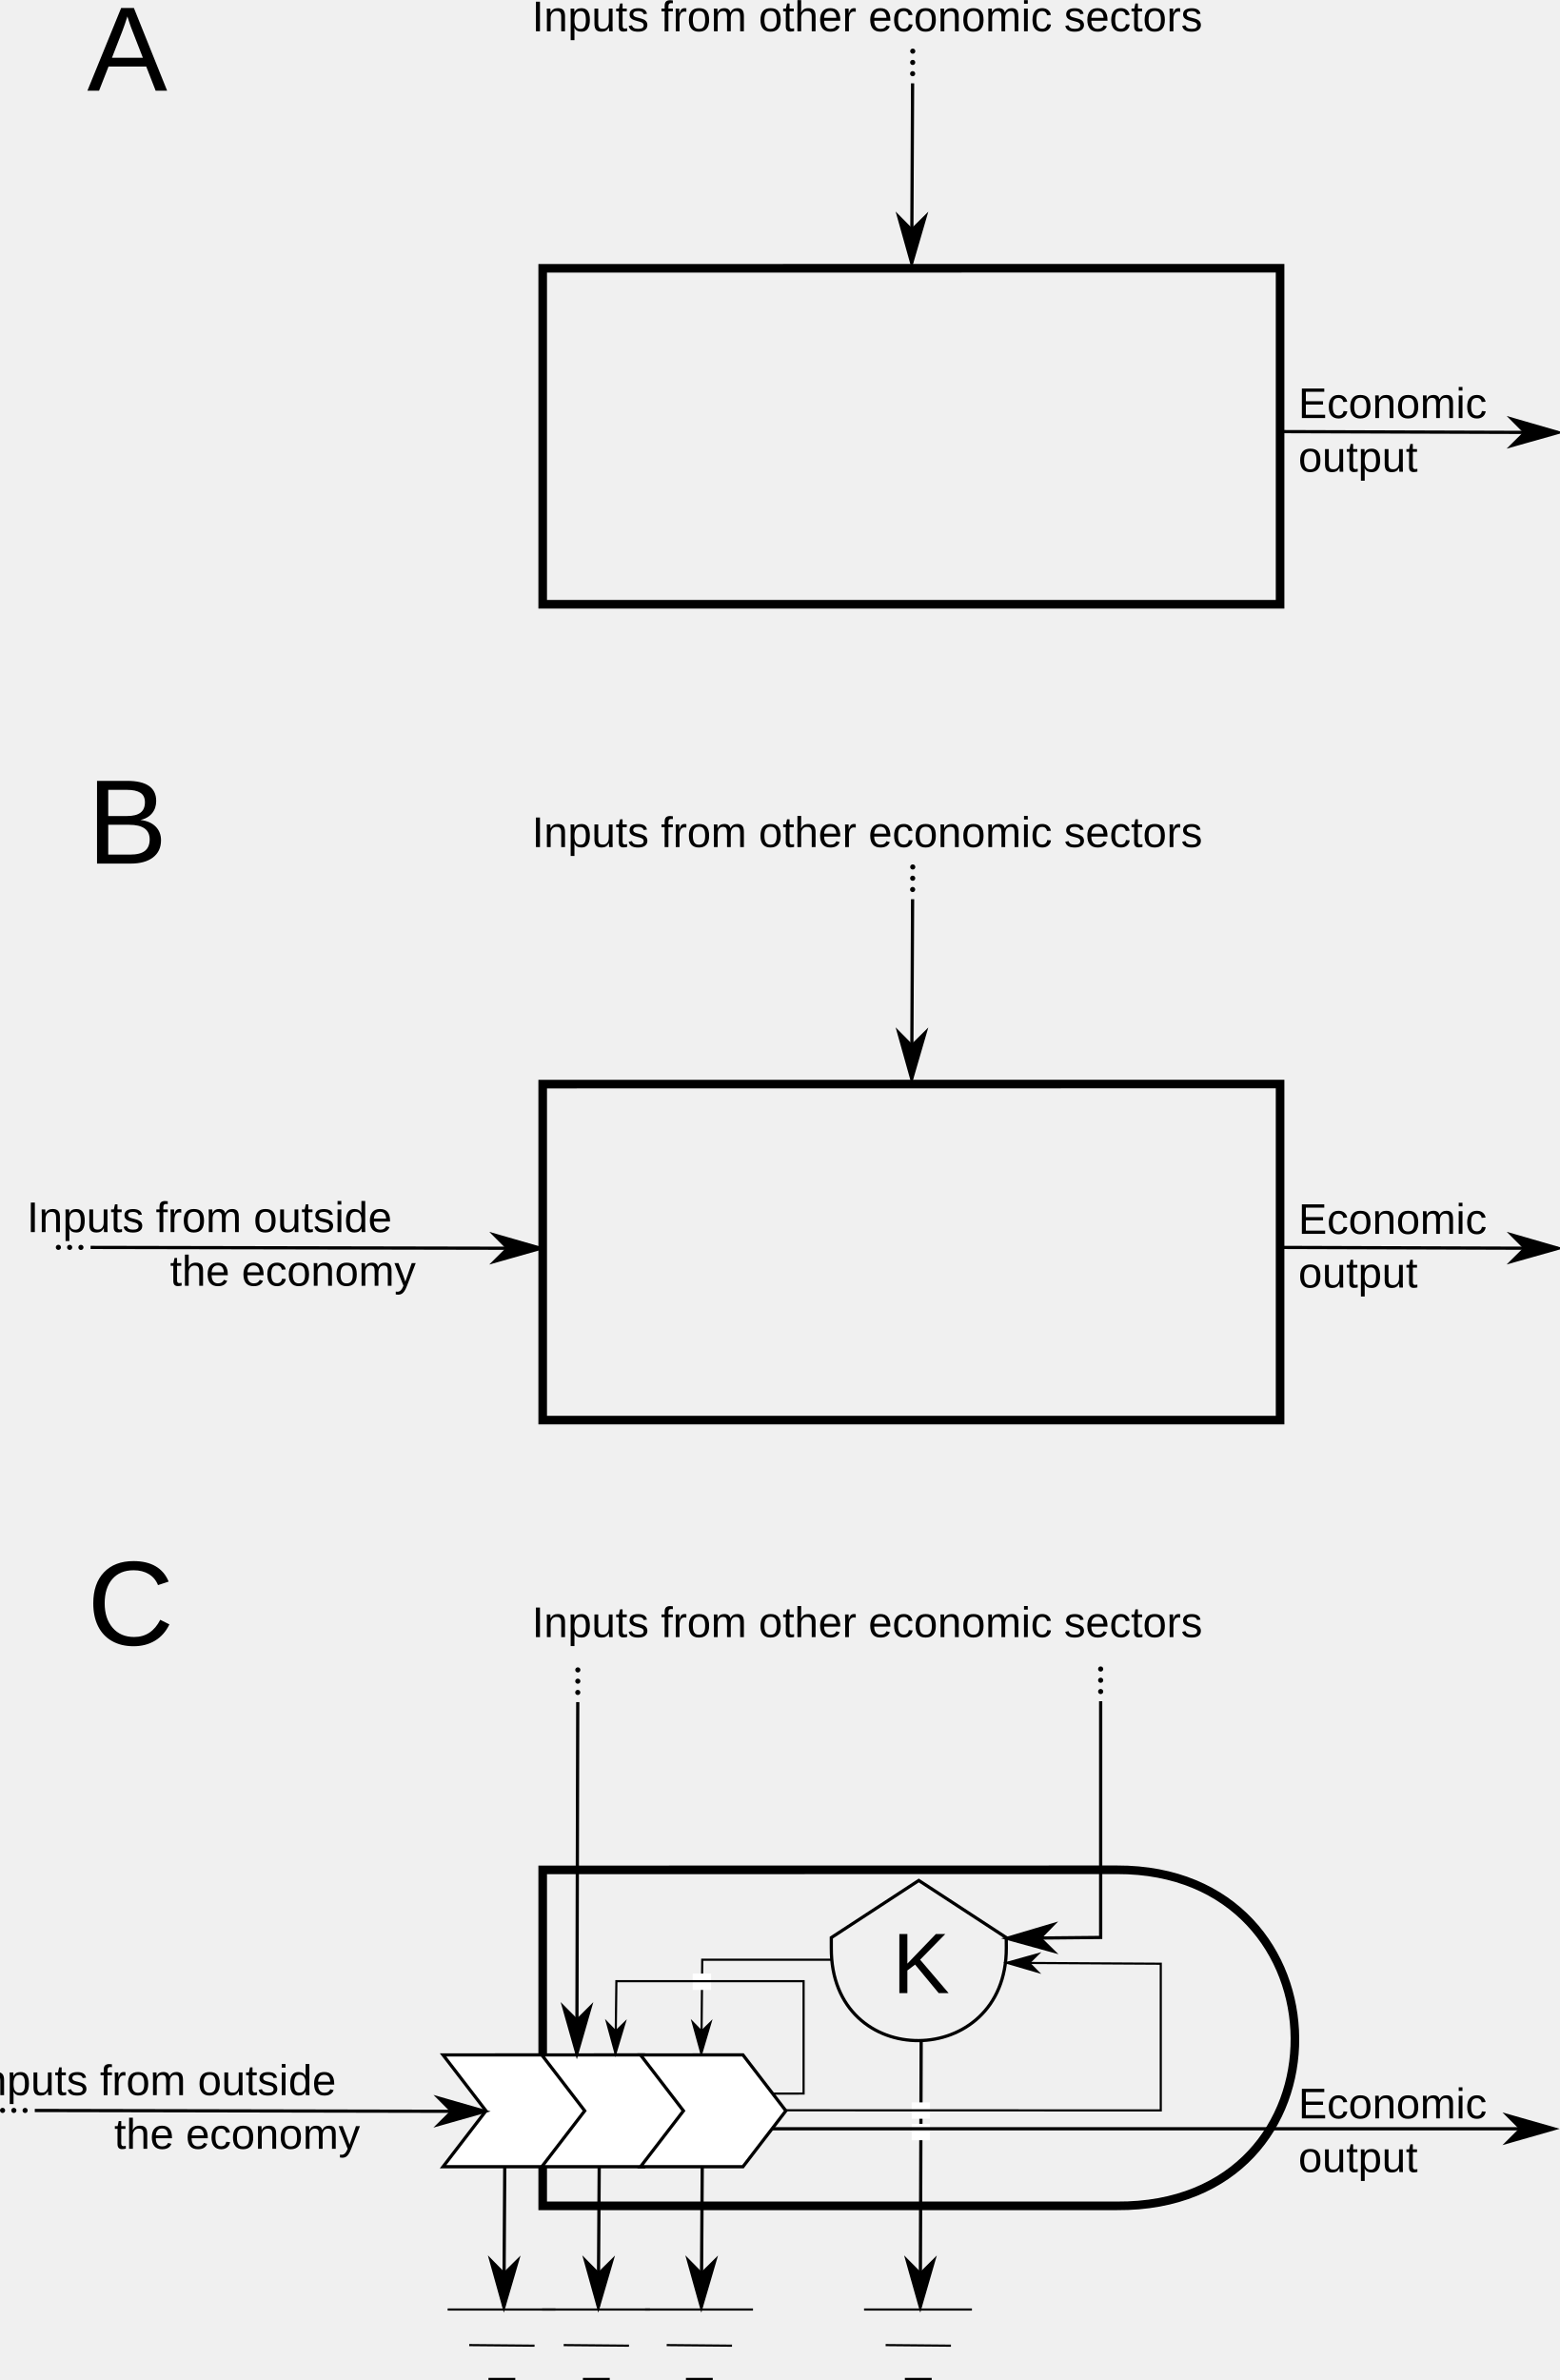
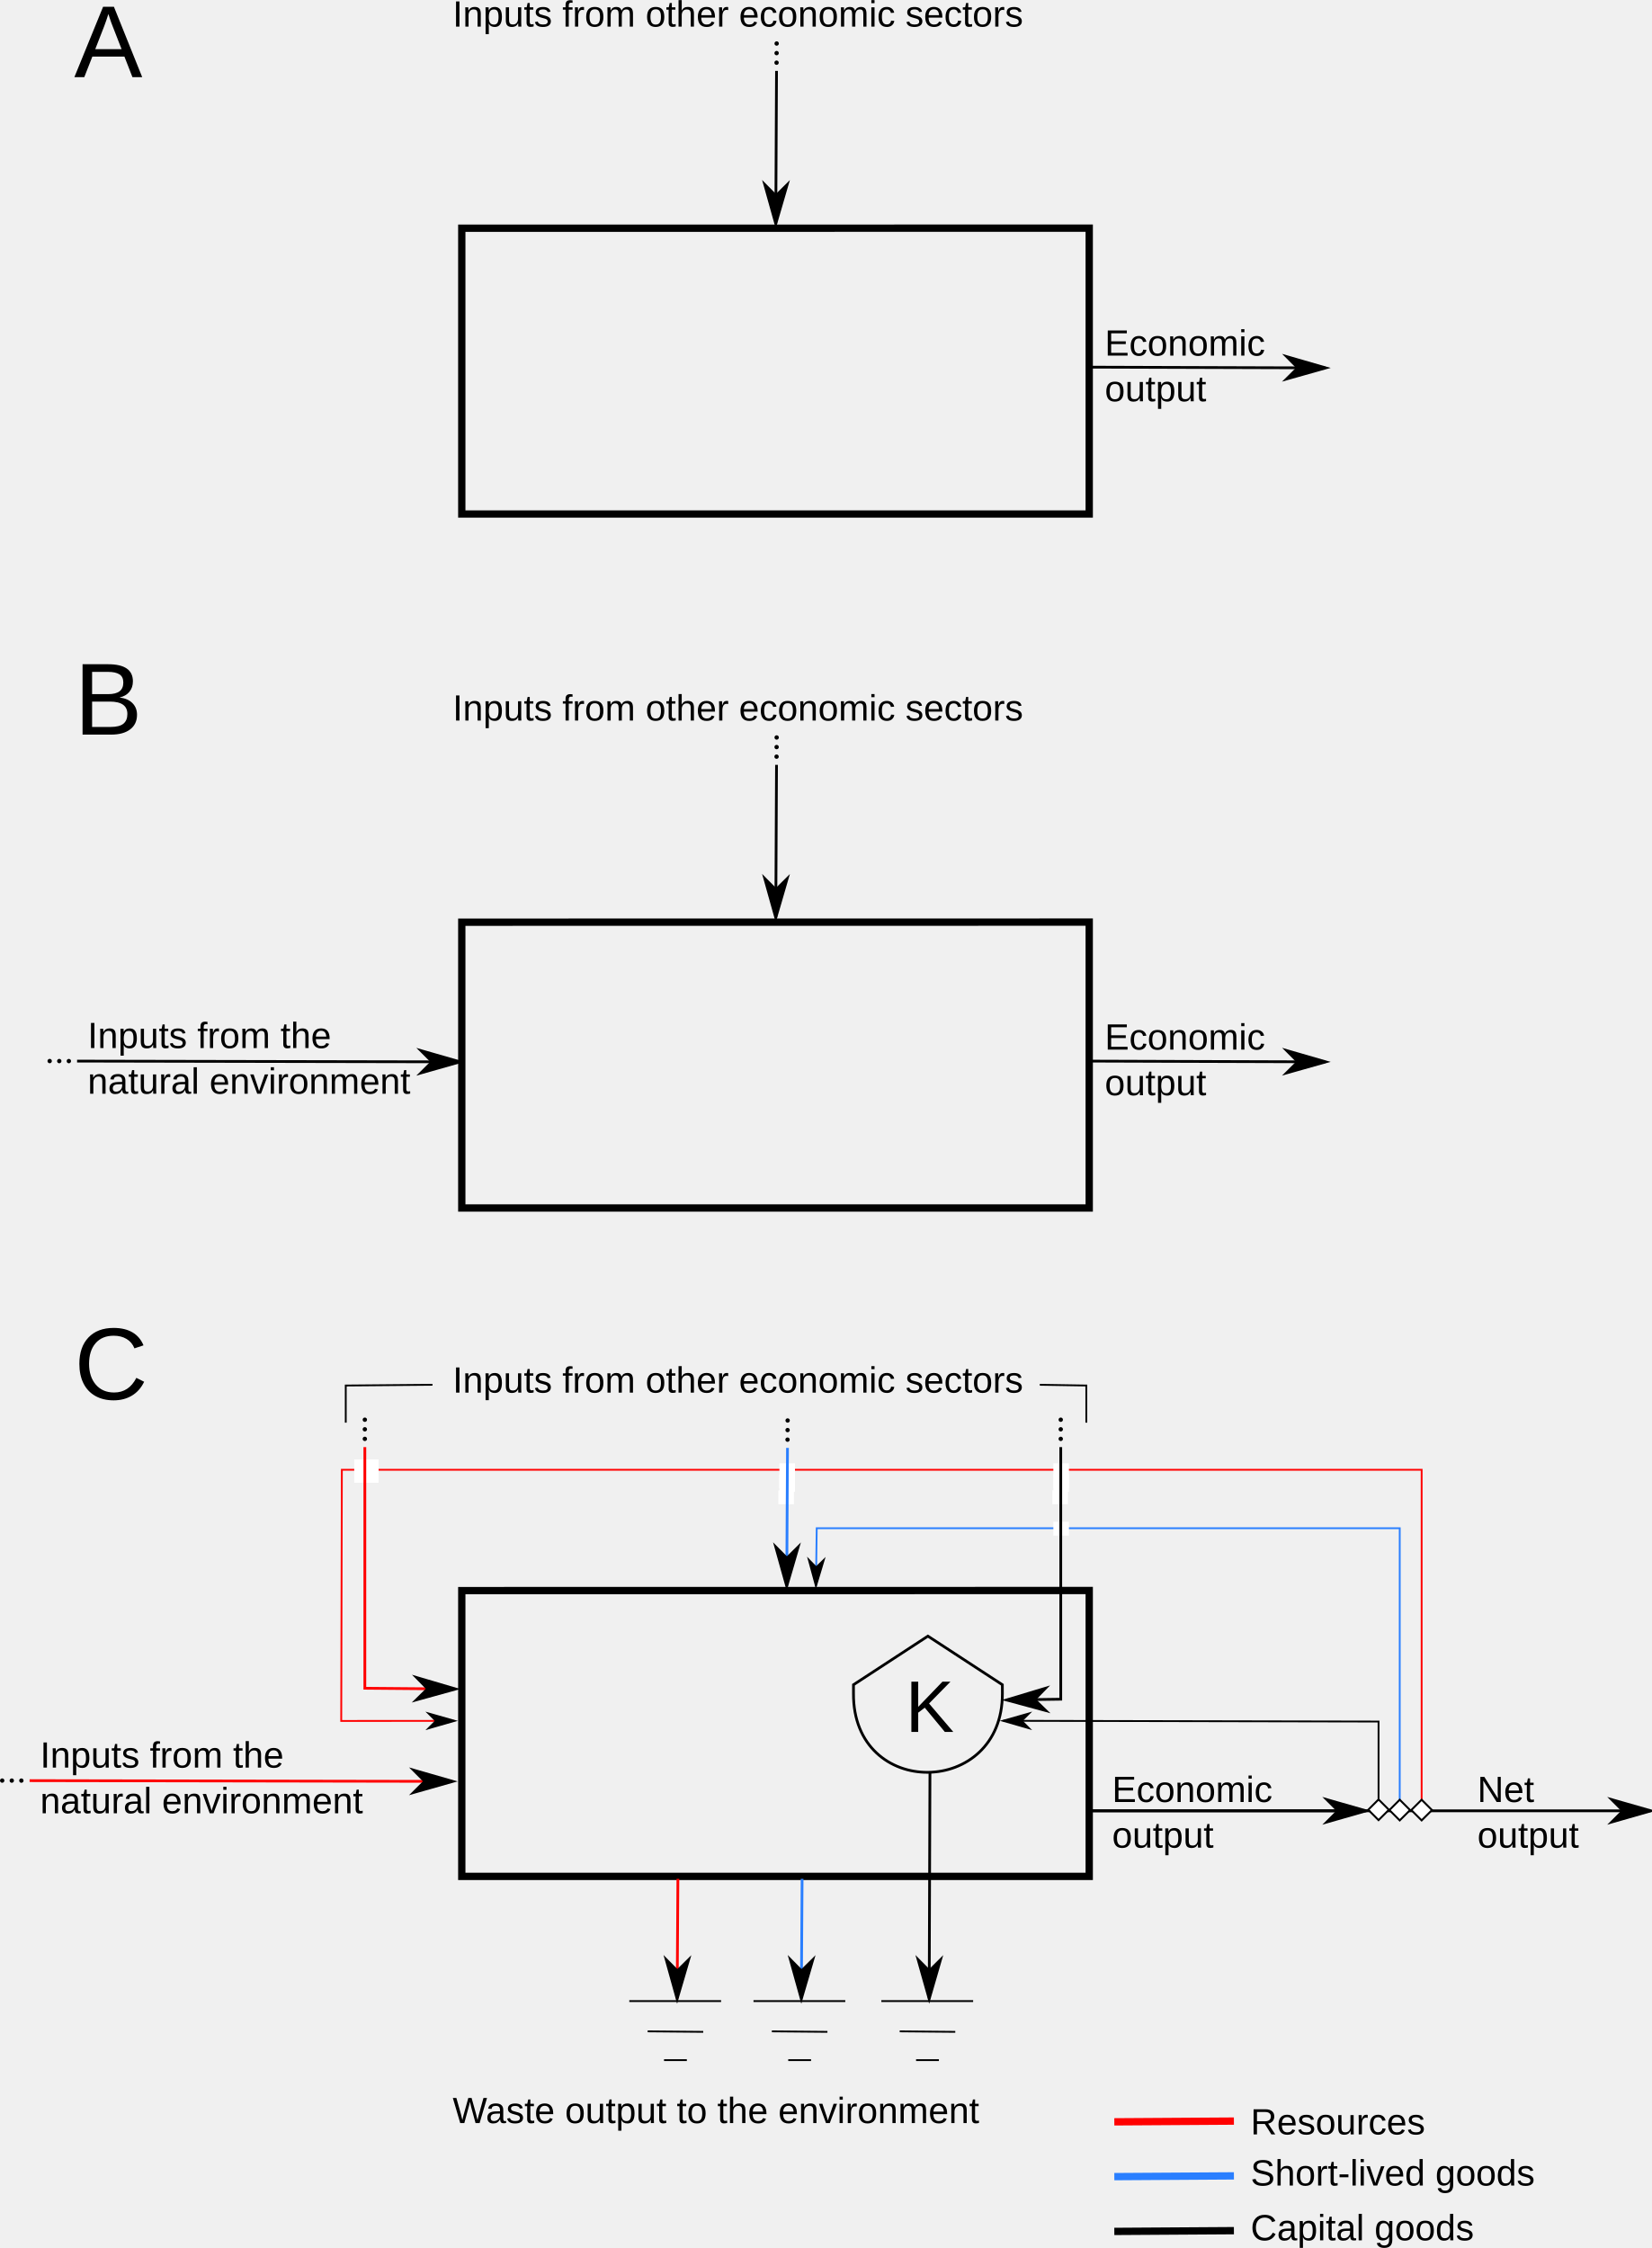
- <svg xmlns="http://www.w3.org/2000/svg" width="726.429" height="1108.587" id="svg2" version="1.1">
+ <svg xmlns="http://www.w3.org/2000/svg" width="904.474" height="1230.962" id="svg2" version="1.1">
  <defs id="defs4">
+     <marker orient="auto" refY="0" refX="0" id="Arrow2Mend" style="overflow:visible">
+       <path id="path3888" style="font-size:12px;fill-rule:evenodd;stroke-width:0.625;stroke-linejoin:round" d="M 8.719,4.034 -2.207,0.016 8.719,-4.002 c -1.745,2.372 -1.735,5.617 -6e-7,8.035 z" transform="scale(-0.6,-0.6)" />
+     </marker>
+     <marker orient="auto" refY="0" refX="0" id="EmptyDiamondL" style="overflow:visible">
+       <path id="path3968" d="M 0,-7.071 -7.071,0 0,7.071 7.071,0 0,-7.071 z" style="fill:#ffffff;fill-rule:evenodd;stroke:#000000;stroke-width:1pt;marker-start:none" transform="scale(0.8,0.8)" />
+     </marker>
    <marker style="overflow:visible" id="InfiniteLineStart" refX="0" refY="0" orient="auto">
      <g id="g4034" transform="translate(-13,0)">
        <circle d="M 3.8,0 C 3.8,0.442 3.442,0.8 3,0.8 2.558,0.8 2.2,0.442 2.2,0 c 0,-0.442 0.358,-0.8 0.8,-0.8 0.442,0 0.8,0.358 0.8,0.8 z" id="circle4036" r="0.8" cy="0" cx="3" />
        <circle d="M 7.3,0 C 7.3,0.442 6.942,0.8 6.5,0.8 6.058,0.8 5.7,0.442 5.7,0 c 0,-0.442 0.358,-0.8 0.8,-0.8 0.442,0 0.8,0.358 0.8,0.8 z" id="circle4038" r="0.8" cy="0" cx="6.5" />
        <circle d="M 10.8,0 C 10.8,0.442 10.442,0.8 10,0.8 9.558,0.8 9.2,0.442 9.2,0 c 0,-0.442 0.358,-0.8 0.8,-0.8 0.442,0 0.8,0.358 0.8,0.8 z" id="circle4040" r="0.8" cy="0" cx="10" />
      </g>
    </marker>
    <marker orient="auto" refY="0" refX="0" id="Arrow1Lend" style="overflow:visible">
      <path id="path3792" d="M 0,0 5,-5 -12.5,0 5,5 0,0 z" style="fill-rule:evenodd;stroke:#000000;stroke-width:1pt;marker-start:none" transform="matrix(-0.8,0,0,-0.8,-10,0)" />
    </marker>
  </defs>
  <g id="layer1" transform="translate(121.7803,81.72278)">
-     <g id="g3032" transform="translate(0,380)">
-       <path id="path2997" d="m 265.431,451.106 -60.043,0 -0.414,43.479" style="fill:none;stroke:#000000;stroke-width:1px;stroke-linecap:butt;stroke-linejoin:miter;stroke-opacity:1;marker-end:url(#Arrow1Lend)" />
-       <path id="path2987" d="m 131.056,409.257 0,156.485 267.541,0 c 111.559,0.827 109.548,-156.871 0,-156.529 z" style="fill:none;stroke:#000000;stroke-width:4;stroke-linecap:butt;stroke-linejoin:miter;stroke-opacity:1" />
-       <path style="fill:#ffffff;fill-opacity:1;stroke:#000000;stroke-width:1.5;stroke-linecap:butt;stroke-linejoin:miter;stroke-opacity:1" d="m 84.633,495.45 20,26.035 -20,26.035 47.714,0 20,-26.043 -20,-26.043 z" id="path2989" />
-       <path style="fill:none;stroke:#000000;stroke-width:1.5;stroke-linecap:butt;stroke-linejoin:miter;stroke-opacity:1" d="m 347.029,440.805 -40.754,-26.62 -40.754,26.62 0,4.778 c -0.431,58.107 81.709,57.06 81.531,0 z" id="path2991" />
-       <path id="path2993" d="m 130.633,495.45 20,26.035 -20,26.035 47.714,0 20,-26.043 -20,-26.043 z" style="fill:#ffffff;fill-opacity:1;stroke:#000000;stroke-width:1.5;stroke-linecap:butt;stroke-linejoin:miter;stroke-opacity:1" />
-       <path style="fill:#ffffff;fill-opacity:1;stroke:#000000;stroke-width:1.5;stroke-linecap:butt;stroke-linejoin:miter;stroke-opacity:1" d="m 176.633,495.45 20,26.035 -20,26.035 47.714,0 20,-26.043 -20,-26.043 z" id="path2995" />
-       <path style="fill:none;stroke:#000000;stroke-width:1.5;stroke-linecap:butt;stroke-linejoin:miter;stroke-opacity:1;marker-start:url(#InfiniteLineStart);marker-end:url(#Arrow1Lend)" d="m 147.388,331.106 -0.414,163.479" id="path4230" />
-       <path style="fill:none;stroke:#000000;stroke-width:1.5;stroke-linecap:butt;stroke-linejoin:miter;stroke-opacity:1;marker-start:url(#InfiniteLineStart);marker-end:url(#Arrow1Lend)" d="m 391.009,330.683 0,110.043 -43.479,0.414" id="path4232" />
-       <path id="path4613" d="m -105.58,521.317 209.479,0.414" style="fill:none;stroke:#000000;stroke-width:1.5;stroke-linecap:butt;stroke-linejoin:miter;stroke-opacity:1;marker-start:url(#InfiniteLineStart);marker-end:url(#Arrow1Lend)" />
-       <g transform="translate(202.9034,218.6388)" id="g4625">
-         <path style="fill:none;stroke:#000000;stroke-width:1;stroke-linecap:butt;stroke-linejoin:miter;stroke-opacity:1" d="m -72.13,395.395 50.261,0" id="path4619" />
-         <path style="fill:none;stroke:#000000;stroke-width:1;stroke-linecap:butt;stroke-linejoin:miter;stroke-opacity:1" d="m -62.077,411.968 30.429,0.272 0,0" id="path4621" />
-         <path style="fill:none;stroke:#000000;stroke-width:1;stroke-linecap:butt;stroke-linejoin:miter;stroke-opacity:1" d="m -53.112,427.725 12.497,0" id="path4623" />
-       </g>
-       <path id="path4630" d="m 157.388,547.106 -0.414,65.479" style="fill:none;stroke:#000000;stroke-width:1.5;stroke-linecap:butt;stroke-linejoin:miter;stroke-opacity:1;marker-start:none;marker-end:url(#Arrow1Lend)" />
-       <g id="g4632" transform="translate(352.9034,218.6388)">
-         <path id="path4634" d="m -72.13,395.395 50.261,0" style="fill:none;stroke:#000000;stroke-width:1;stroke-linecap:butt;stroke-linejoin:miter;stroke-opacity:1" />
-         <path id="path4636" d="m -62.077,411.968 30.429,0.272 0,0" style="fill:none;stroke:#000000;stroke-width:1;stroke-linecap:butt;stroke-linejoin:miter;stroke-opacity:1" />
-         <path id="path4638" d="m -53.112,427.725 12.497,0" style="fill:none;stroke:#000000;stroke-width:1;stroke-linecap:butt;stroke-linejoin:miter;stroke-opacity:1" />
-       </g>
-       <path style="fill:none;stroke:#000000;stroke-width:1.5;stroke-linecap:butt;stroke-linejoin:miter;stroke-opacity:1;marker-start:none;marker-end:url(#Arrow1Lend)" d="m 307.388,489.106 -0.414,123.479" id="path4640" />
-       <g id="g5203" transform="translate(158.9034,218.6388)">
-         <path id="path5205" d="m -72.13,395.395 50.261,0" style="fill:none;stroke:#000000;stroke-width:1;stroke-linecap:butt;stroke-linejoin:miter;stroke-opacity:1" />
-         <path id="path5207" d="m -62.077,411.968 30.429,0.272 0,0" style="fill:none;stroke:#000000;stroke-width:1;stroke-linecap:butt;stroke-linejoin:miter;stroke-opacity:1" />
-         <path id="path5209" d="m -53.112,427.725 12.497,0" style="fill:none;stroke:#000000;stroke-width:1;stroke-linecap:butt;stroke-linejoin:miter;stroke-opacity:1" />
-       </g>
-       <path style="fill:none;stroke:#000000;stroke-width:1.5;stroke-linecap:butt;stroke-linejoin:miter;stroke-opacity:1;marker-start:none;marker-end:url(#Arrow1Lend)" d="m 113.388,547.106 -0.414,65.479" id="path5211" />
-       <g id="g5217" transform="translate(250.9034,218.6388)">
-         <path id="path5219" d="m -72.13,395.395 50.261,0" style="fill:none;stroke:#000000;stroke-width:1;stroke-linecap:butt;stroke-linejoin:miter;stroke-opacity:1" />
-         <path id="path5221" d="m -62.077,411.968 30.429,0.272 0,0" style="fill:none;stroke:#000000;stroke-width:1;stroke-linecap:butt;stroke-linejoin:miter;stroke-opacity:1" />
-         <path id="path5223" d="m -53.112,427.725 12.497,0" style="fill:none;stroke:#000000;stroke-width:1;stroke-linecap:butt;stroke-linejoin:miter;stroke-opacity:1" />
-       </g>
-       <path style="fill:none;stroke:#000000;stroke-width:1.5;stroke-linecap:butt;stroke-linejoin:miter;stroke-opacity:1;marker-start:none;marker-end:url(#Arrow1Lend)" d="m 205.388,547.106 -0.414,65.479" id="path5225" />
-       <rect y="457.552" x="200.962" height="7.626" width="8.523" id="rect5227" style="fill:#ffffff;fill-opacity:1;stroke:none" />
-       <rect style="fill:#ffffff;fill-opacity:1;stroke:none" id="rect5229" width="8.523" height="7.626" x="302.962" y="517.552" />
-       <rect y="527.552" x="302.962" height="7.626" width="8.523" id="rect5231" style="fill:#ffffff;fill-opacity:1;stroke:none" />
-       <path style="fill:none;stroke:#000000;stroke-width:1px;stroke-linecap:butt;stroke-linejoin:miter;stroke-opacity:1;marker-end:url(#Arrow1Lend)" d="m 243.906,521.231 175.103,0.058 0,-68.325 -71.479,-0.414" id="path5213" />
-       <path style="fill:none;stroke:#000000;stroke-width:1.5;stroke-linecap:butt;stroke-linejoin:miter;stroke-opacity:1;marker-end:url(#Arrow1Lend)" d="m 237.944,529.835 364,0.009" id="path4615" />
-       <path style="fill:none;stroke:#000000;stroke-width:1px;stroke-linecap:butt;stroke-linejoin:miter;stroke-opacity:1;marker-end:url(#Arrow1Lend)" d="m 238.49,513.442 14.112,-0.006 0.005,-52.33 -87.219,0 -0.414,33.479" id="path5215" />
-     </g>
    <g id="g3069" transform="translate(0,-364)">
      <g id="g3075">
        <path id="path3034" d="m -79.58,863.317 209.479,0.414" style="fill:none;stroke:#000000;stroke-width:1.5;stroke-linecap:butt;stroke-linejoin:miter;stroke-opacity:1;marker-start:url(#InfiniteLineStart);marker-end:url(#Arrow1Lend)" />
        <path id="path3036" d="m 131.056,787.257 0,156.485 343.541,0 0,-156.529 z" style="fill:none;stroke:#000000;stroke-width:4;stroke-linecap:butt;stroke-linejoin:miter;stroke-opacity:1" />
        <path style="fill:none;stroke:#000000;stroke-width:1.5;stroke-linecap:butt;stroke-linejoin:miter;stroke-opacity:1;marker-start:none;marker-end:url(#Arrow1Lend)" d="m 474.42,863.317 129.479,0.414" id="path3038" />
        <path style="fill:none;stroke:#000000;stroke-width:1.5;stroke-linecap:butt;stroke-linejoin:miter;stroke-opacity:1;marker-start:url(#InfiniteLineStart);marker-end:url(#Arrow1Lend)" d="m 303.388,701.106 -0.414,83.479" id="path4016" />
      </g>
    </g>
    <text xml:space="preserve" style="font-size:20px;font-style:normal;font-variant:normal;font-weight:normal;font-stretch:normal;text-align:start;line-height:125%;letter-spacing:0px;word-spacing:0px;text-anchor:start;fill:#000000;fill-opacity:1;stroke:none;font-family:Arial;-inkscape-font-specification:Sans" x="-81.169" y="320.533" id="text4018">
      <tspan id="tspan4020" x="-81.169" y="320.533" style="font-size:56px">B</tspan>
    </text>
-     <text id="text4022" y="684.533" x="-81.169" style="font-size:20px;font-style:normal;font-variant:normal;font-weight:normal;font-stretch:normal;text-align:start;line-height:125%;letter-spacing:0px;word-spacing:0px;text-anchor:start;fill:#000000;fill-opacity:1;stroke:none;font-family:Arial;-inkscape-font-specification:Sans" xml:space="preserve">
-       <tspan style="font-size:56px" y="684.533" x="-81.169" id="tspan4024">C</tspan>
-     </text>
    <text xml:space="preserve" style="font-size:20px;font-style:normal;font-variant:normal;font-weight:normal;font-stretch:normal;text-align:start;line-height:125%;letter-spacing:0px;word-spacing:0px;text-anchor:start;fill:#000000;fill-opacity:1;stroke:none;font-family:Arial;-inkscape-font-specification:Sans" x="126.066" y="312.838" id="text3035">
      <tspan id="tspan3037" x="126.066" y="312.838">Inputs from other economic sectors</tspan>
    </text>
    <text xml:space="preserve" style="font-size:20px;font-style:normal;font-variant:normal;font-weight:normal;font-stretch:normal;text-align:start;line-height:125%;letter-spacing:0px;word-spacing:0px;text-anchor:start;fill:#000000;fill-opacity:1;stroke:none;font-family:Arial;-inkscape-font-specification:Sans" x="483.11" y="493.01" id="text3039">
      <tspan id="tspan3041" x="483.11" y="493.01">Economic</tspan>
      <tspan x="483.11" y="518.01" id="tspan3043">output</tspan>
    </text>
-     <text id="text3045" y="905.01" x="483.11" style="font-size:20px;font-style:normal;font-variant:normal;font-weight:normal;font-stretch:normal;text-align:start;line-height:125%;letter-spacing:0px;word-spacing:0px;text-anchor:start;fill:#000000;fill-opacity:1;stroke:none;font-family:Arial;-inkscape-font-specification:Sans" xml:space="preserve">
-       <tspan y="905.01" x="483.11" id="tspan3047">Economic</tspan>
-       <tspan id="tspan3049" y="930.01" x="483.11">output</tspan>
-     </text>
-     <text xml:space="preserve" style="font-size:20px;font-style:normal;font-variant:normal;font-weight:normal;font-stretch:normal;text-align:end;line-height:125%;letter-spacing:0px;word-spacing:0px;text-anchor:end;fill:#000000;fill-opacity:1;stroke:none;font-family:Arial;-inkscape-font-specification:Sans" x="99.724" y="492.177" id="text3051">
-       <tspan x="99.724" y="492.177" id="tspan3055">Inputs from outside</tspan>
-       <tspan x="99.724" y="517.177" id="tspan3057">the economy</tspan>
-     </text>
-     <text id="text3065" y="680.838" x="126.066" style="font-size:20px;font-style:normal;font-variant:normal;font-weight:normal;font-stretch:normal;text-align:start;line-height:125%;letter-spacing:0px;word-spacing:0px;text-anchor:start;fill:#000000;fill-opacity:1;stroke:none;font-family:Arial;-inkscape-font-specification:Sans" xml:space="preserve">
-       <tspan y="680.838" x="126.066" id="tspan3067">Inputs from other economic sectors</tspan>
-     </text>
-     <text id="text3069" y="894.177" x="73.724" style="font-size:20px;font-style:normal;font-variant:normal;font-weight:normal;font-stretch:normal;text-align:end;line-height:125%;letter-spacing:0px;word-spacing:0px;text-anchor:end;fill:#000000;fill-opacity:1;stroke:none;font-family:Arial;-inkscape-font-specification:Sans" xml:space="preserve">
-       <tspan id="tspan3071" y="894.177" x="73.724">Inputs from outside</tspan>
-       <tspan id="tspan3073" y="919.177" x="73.724">the economy</tspan>
+     <text xml:space="preserve" style="font-size:20px;font-style:normal;font-variant:normal;font-weight:normal;font-stretch:normal;text-align:start;line-height:125%;letter-spacing:0px;word-spacing:0px;text-anchor:start;fill:#000000;fill-opacity:1;stroke:none;font-family:Arial;-inkscape-font-specification:Sans" x="-73.813" y="492.177" id="text3051">
+       <tspan x="-73.813" y="492.177" id="tspan3057">Inputs from the</tspan>
+       <tspan x="-73.813" y="517.177" id="tspan3072">natural environment</tspan>
    </text>
    <g transform="translate(0,-744)" id="g3076">
      <g id="g3078">
        <path style="fill:none;stroke:#000000;stroke-width:4;stroke-linecap:butt;stroke-linejoin:miter;stroke-opacity:1" d="m 131.056,787.257 0,156.485 343.541,0 0,-156.529 z" id="path3082" />
        <path id="path3084" d="m 474.42,863.317 129.479,0.414" style="fill:none;stroke:#000000;stroke-width:1.5;stroke-linecap:butt;stroke-linejoin:miter;stroke-opacity:1;marker-start:none;marker-end:url(#Arrow1Lend)" />
        <path id="path3086" d="m 303.388,701.106 -0.414,83.479" style="fill:none;stroke:#000000;stroke-width:1.5;stroke-linecap:butt;stroke-linejoin:miter;stroke-opacity:1;marker-start:url(#InfiniteLineStart);marker-end:url(#Arrow1Lend)" />
      </g>
    </g>
    <text id="text3088" y="-39.467" x="-81.169" style="font-size:20px;font-style:normal;font-variant:normal;font-weight:normal;font-stretch:normal;text-align:start;line-height:125%;letter-spacing:0px;word-spacing:0px;text-anchor:start;fill:#000000;fill-opacity:1;stroke:none;font-family:Arial;-inkscape-font-specification:Sans" xml:space="preserve">
      <tspan style="font-size:56px" y="-39.467" x="-81.169" id="tspan3090">A</tspan>
    </text>
    <text id="text3092" y="-67.162" x="126.066" style="font-size:20px;font-style:normal;font-variant:normal;font-weight:normal;font-stretch:normal;text-align:start;line-height:125%;letter-spacing:0px;word-spacing:0px;text-anchor:start;fill:#000000;fill-opacity:1;stroke:none;font-family:Arial;-inkscape-font-specification:Sans" xml:space="preserve">
      <tspan y="-67.162" x="126.066" id="tspan3094">Inputs from other economic sectors</tspan>
    </text>
    <text id="text3096" y="113.01" x="483.11" style="font-size:20px;font-style:normal;font-variant:normal;font-weight:normal;font-stretch:normal;text-align:start;line-height:125%;letter-spacing:0px;word-spacing:0px;text-anchor:start;fill:#000000;fill-opacity:1;stroke:none;font-family:Arial;-inkscape-font-specification:Sans" xml:space="preserve">
      <tspan y="113.01" x="483.11" id="tspan3098">Economic</tspan>
      <tspan id="tspan3100" y="138.01" x="483.11">output</tspan>
    </text>
-     <text xml:space="preserve" style="font-size:40px;font-style:normal;font-variant:normal;font-weight:normal;font-stretch:normal;text-align:start;line-height:125%;letter-spacing:0px;word-spacing:0px;text-anchor:start;fill:#000000;fill-opacity:1;stroke:none;font-family:Arial;-inkscape-font-specification:Sans" x="293.94" y="846.652" id="text3108">
-       <tspan id="tspan3110" x="293.94" y="846.652">K</tspan>
+     <g id="g3296">
+       <text xml:space="preserve" style="font-size:20px;font-style:normal;font-variant:normal;font-weight:normal;font-stretch:normal;text-align:start;line-height:125%;letter-spacing:0px;word-spacing:0px;text-anchor:start;fill:#000000;fill-opacity:1;stroke:none;font-family:Arial;-inkscape-font-specification:Sans" x="-81.169" y="684.533" id="text4022">
+         <tspan id="tspan4024" x="-81.169" y="684.533" style="font-size:56px">C</tspan>
+       </text>
+       <text xml:space="preserve" style="font-size:20px;font-style:normal;font-variant:normal;font-weight:normal;font-stretch:normal;text-align:start;line-height:125%;letter-spacing:0px;word-spacing:0px;text-anchor:start;fill:#000000;fill-opacity:1;stroke:none;font-family:Arial;-inkscape-font-specification:Sans" x="487.11" y="905.01" id="text3045">
+         <tspan id="tspan3047" x="487.11" y="905.01">Economic</tspan>
+         <tspan x="487.11" y="930.01" id="tspan3049">output</tspan>
+       </text>
+       <text xml:space="preserve" style="font-size:20px;font-style:normal;font-variant:normal;font-weight:normal;font-stretch:normal;text-align:start;line-height:125%;letter-spacing:0px;word-spacing:0px;text-anchor:start;fill:#000000;fill-opacity:1;stroke:none;font-family:Arial;-inkscape-font-specification:Sans" x="126.066" y="680.838" id="text3065">
+         <tspan id="tspan3067" x="126.066" y="680.838">Inputs from other economic sectors</tspan>
+       </text>
+       <text id="text3108" y="866.652" x="373.94" style="font-size:40px;font-style:normal;font-variant:normal;font-weight:normal;font-stretch:normal;text-align:start;line-height:125%;letter-spacing:0px;word-spacing:0px;text-anchor:start;fill:#000000;fill-opacity:1;stroke:none;font-family:Arial;-inkscape-font-specification:Sans" xml:space="preserve">
+         <tspan y="866.652" x="373.94" id="tspan3110">K</tspan>
+       </text>
+       <path id="path2987" d="m 131.056,789.257 0,156.485 343.541,0 0,-156.529 z" style="fill:none;stroke:#000000;stroke-width:4;stroke-linecap:butt;stroke-linejoin:miter;stroke-opacity:1" />
+       <path style="fill:none;stroke:#000000;stroke-width:1.5;stroke-linecap:butt;stroke-linejoin:miter;stroke-opacity:1" d="m 427.029,840.805 -40.754,-26.62 -40.754,26.62 0,4.778 c -0.431,58.107 81.709,57.06 81.531,0 z" id="path2991" />
+       <path id="path4613" d="m -105.58,893.317 231.479,0.414" style="fill:none;stroke:#ff0000;stroke-width:1.5;stroke-linecap:butt;stroke-linejoin:miter;stroke-opacity:1;marker-start:url(#InfiniteLineStart);marker-end:url(#Arrow1Lend)" />
+       <g transform="translate(294.9034,618.6388)" id="g4625">
+         <path style="fill:none;stroke:#000000;stroke-width:1;stroke-linecap:butt;stroke-linejoin:miter;stroke-opacity:1" d="m -72.13,395.395 50.261,0" id="path4619" />
+         <path style="fill:none;stroke:#000000;stroke-width:1;stroke-linecap:butt;stroke-linejoin:miter;stroke-opacity:1" d="m -62.077,411.968 30.429,0.272 0,0" id="path4621" />
+         <path style="fill:none;stroke:#000000;stroke-width:1;stroke-linecap:butt;stroke-linejoin:miter;stroke-opacity:1" d="m -53.112,427.725 12.497,0" id="path4623" />
+       </g>
+       <path id="path4630" d="m 249.388,947.106 -0.414,65.479" style="fill:none;stroke:#ff0000;stroke-width:1.5;stroke-linecap:butt;stroke-linejoin:miter;stroke-opacity:1;marker-start:none;marker-end:url(#Arrow1Lend)" />
+       <g id="g4632" transform="translate(432.9034,618.6388)">
+         <path id="path4634" d="m -72.13,395.395 50.261,0" style="fill:none;stroke:#000000;stroke-width:1;stroke-linecap:butt;stroke-linejoin:miter;stroke-opacity:1" />
+         <path id="path4636" d="m -62.077,411.968 30.429,0.272 0,0" style="fill:none;stroke:#000000;stroke-width:1;stroke-linecap:butt;stroke-linejoin:miter;stroke-opacity:1" />
+         <path id="path4638" d="m -53.112,427.725 12.497,0" style="fill:none;stroke:#000000;stroke-width:1;stroke-linecap:butt;stroke-linejoin:miter;stroke-opacity:1" />
+       </g>
+       <path style="fill:none;stroke:#000000;stroke-width:1.5;stroke-linecap:butt;stroke-linejoin:miter;stroke-opacity:1;marker-start:none;marker-end:url(#Arrow1Lend)" d="m 387.388,889.106 -0.414,123.479" id="path4640" />
+       <path style="fill:none;stroke:#000000;stroke-width:1.5;stroke-linecap:butt;stroke-linejoin:miter;stroke-opacity:1;marker-end:url(#Arrow1Lend)" d="m 475.944,909.835 306,0.009" id="path4615" />
+       <path style="fill:none;stroke:#2a7fff;stroke-width:1px;stroke-linecap:butt;stroke-linejoin:miter;stroke-opacity:1;marker-start:url(#EmptyDiamondL);marker-end:url(#Arrow1Lend)" d="m 644.603,909.436 0.005,-154.33 -319.219,0 -0.414,31.479" id="path5215" />
+       <path style="fill:none;stroke:#000000;stroke-width:1px;stroke-linecap:butt;stroke-linejoin:miter;stroke-opacity:1;marker-start:url(#EmptyDiamondL);marker-end:url(#Arrow1Lend)" d="m 633.009,909.289 0,-48.325 -205.479,-0.414" id="path5213" />
+       <path id="path4498" d="m 475.944,909.835 150,0.009" style="fill:none;stroke:#000000;stroke-width:1.5;stroke-linecap:butt;stroke-linejoin:miter;stroke-opacity:1;marker-end:url(#Arrow1Lend)" />
+       <rect y="751.552" x="454.962" height="7.626" width="8.523" id="rect4502" style="fill:#ffffff;fill-opacity:1;stroke:none" />
+       <rect style="fill:#ffffff;fill-opacity:1;stroke:none" id="rect4504" width="8.523" height="7.626" x="454.406" y="734.331" />
+       <rect style="fill:#ffffff;fill-opacity:1;stroke:none" id="rect5229" width="8.523" height="7.626" x="454.962" y="725.552" />
+       <rect y="727.552" x="454.962" height="7.626" width="8.523" id="rect5231" style="fill:#ffffff;fill-opacity:1;stroke:none" />
+       <rect y="725.552" x="304.962" height="7.626" width="8.523" id="rect4508" style="fill:#ffffff;fill-opacity:1;stroke:none" />
+       <rect style="fill:#ffffff;fill-opacity:1;stroke:none" id="rect4510" width="8.523" height="7.626" x="304.962" y="727.552" />
+       <g transform="translate(362.9034,618.6388)" id="g4514">
+         <path style="fill:none;stroke:#000000;stroke-width:1;stroke-linecap:butt;stroke-linejoin:miter;stroke-opacity:1" d="m -72.13,395.395 50.261,0" id="path4516" />
+         <path style="fill:none;stroke:#000000;stroke-width:1;stroke-linecap:butt;stroke-linejoin:miter;stroke-opacity:1" d="m -62.077,411.968 30.429,0.272 0,0" id="path4518" />
+         <path style="fill:none;stroke:#000000;stroke-width:1;stroke-linecap:butt;stroke-linejoin:miter;stroke-opacity:1" d="m -53.112,427.725 12.497,0" id="path4520" />
+       </g>
+       <path id="path4522" d="m 317.388,947.106 -0.414,65.479" style="fill:none;stroke:#2a7fff;stroke-width:1.5;stroke-linecap:butt;stroke-linejoin:miter;stroke-opacity:1;marker-start:none;marker-end:url(#Arrow1Lend)" />
+       <g id="g4742" transform="matrix(0,1,1,0,-458.7696,898.7696)">
+         <path id="path4734" d="m 181.388,947.106 -0.414,65.479" style="fill:none;stroke:#ff0000;stroke-width:4;stroke-linecap:butt;stroke-linejoin:miter;stroke-opacity:1;marker-start:none;marker-end:none" />
+         <path style="fill:none;stroke:#000000;stroke-width:4;stroke-linecap:butt;stroke-linejoin:miter;stroke-opacity:1;marker-start:none;marker-end:none" d="m 241.388,947.106 -0.414,65.479" id="path4736" />
+         <path id="path4740" d="m 211.388,947.106 -0.414,65.479" style="fill:none;stroke:#2a7fff;stroke-width:4;stroke-linecap:butt;stroke-linejoin:miter;stroke-opacity:1;marker-start:none;marker-end:none" />
+       </g>
+       <text id="text5910" y="905.01" x="687.11" style="font-size:20px;font-style:normal;font-variant:normal;font-weight:normal;font-stretch:normal;text-align:start;line-height:125%;letter-spacing:0px;word-spacing:0px;text-anchor:start;fill:#000000;fill-opacity:1;stroke:none;font-family:Arial;-inkscape-font-specification:Sans" xml:space="preserve">
+         <tspan y="905.01" x="687.11" id="tspan5912">Net</tspan>
+         <tspan id="tspan5914" y="930.01" x="687.11">output</tspan>
+       </text>
+       <path id="path5916" d="m 473.009,697.289 0,-20.325 -25.479,-0.414" style="fill:none;stroke:#000000;stroke-width:1px;stroke-linecap:butt;stroke-linejoin:miter;stroke-opacity:1;marker-start:none;marker-end:none" />
+       <path style="fill:none;stroke:#000000;stroke-width:1px;stroke-linecap:butt;stroke-linejoin:miter;stroke-opacity:1;marker-start:none;marker-end:none" d="m 67.529,697.289 0,-20.325 47.479,-0.414" id="path6300" />
+       <path style="fill:none;stroke:#ff0000;stroke-width:1px;stroke-linecap:butt;stroke-linejoin:miter;stroke-opacity:1;marker-start:url(#EmptyDiamondL);marker-end:url(#Arrow1Lend)" d="m 656.603,909.436 0.005,-186.33 -591.219,0 -0.338,137.528 61.924,-0.049" id="path3112" />
+       <rect style="fill:#ffffff;fill-opacity:1;stroke:none" id="rect3114" width="13.338" height="12.782" x="193.955" y="799.147" transform="translate(-121.7803,-81.72278)" />
+       <rect y="719.552" x="454.962" height="7.626" width="8.523" id="rect5227" style="fill:#ffffff;fill-opacity:1;stroke:none" />
+       <path style="fill:none;stroke:#000000;stroke-width:1.5;stroke-linecap:butt;stroke-linejoin:miter;stroke-opacity:1;marker-start:url(#InfiniteLineStart);marker-end:url(#Arrow1Lend)" d="m 459.009,710.683 0,138.043 -29.479,0.414" id="path4232" />
+       <path id="path4512" d="m 77.979,710.683 0,132.043 49.479,0.414" style="fill:none;stroke:#ff0000;stroke-width:1.5;stroke-linecap:butt;stroke-linejoin:miter;stroke-opacity:1;marker-start:url(#InfiniteLineStart);marker-end:url(#Arrow1Lend)" />
+       <rect y="734.331" x="304.406" height="7.626" width="8.523" id="rect3116" style="fill:#ffffff;fill-opacity:1;stroke:none" />
+       <rect y="725.552" x="304.962" height="7.626" width="8.523" id="rect3118" style="fill:#ffffff;fill-opacity:1;stroke:none" />
+       <rect style="fill:#ffffff;fill-opacity:1;stroke:none" id="rect3122" width="8.523" height="7.626" x="304.962" y="719.552" />
+       <path id="path4506" d="m 309.388,711.106 -0.414,75.479" style="fill:none;stroke:#2a7fff;stroke-width:1.5;stroke-linecap:butt;stroke-linejoin:miter;stroke-opacity:1;marker-start:url(#InfiniteLineStart);marker-end:url(#Arrow1Lend)" />
+     </g>
+     <text id="text3366" y="1080.838" x="126.066" style="font-size:20px;font-style:normal;font-variant:normal;font-weight:normal;font-stretch:normal;text-align:start;line-height:125%;letter-spacing:0px;word-spacing:0px;text-anchor:start;fill:#000000;fill-opacity:1;stroke:none;font-family:Arial;-inkscape-font-specification:Sans" xml:space="preserve">
+       <tspan y="1080.838" x="126.066" id="tspan3368">Waste output to the environment</tspan>
+     </text>
+     <text id="text3074" y="886.177" x="-99.813" style="font-size:20px;font-style:normal;font-variant:normal;font-weight:normal;font-stretch:normal;text-align:start;line-height:125%;letter-spacing:0px;word-spacing:0px;text-anchor:start;fill:#000000;fill-opacity:1;stroke:none;font-family:Arial;-inkscape-font-specification:Sans" xml:space="preserve">
+       <tspan id="tspan3076" y="886.177" x="-99.813">Inputs from the</tspan>
+       <tspan id="tspan3078" y="911.177" x="-99.813">natural environment</tspan>
+     </text>
+     <text xml:space="preserve" style="font-size:20px;font-style:normal;font-variant:normal;font-weight:normal;font-stretch:normal;text-align:start;line-height:125%;letter-spacing:0px;word-spacing:0px;text-anchor:start;fill:#000000;fill-opacity:1;stroke:none;font-family:Arial;-inkscape-font-specification:Arial" x="562.95" y="1087.03" id="text5894">
+       <tspan id="tspan5896" x="562.95" y="1087.03">Resources</tspan>
+     </text>
+     <text xml:space="preserve" style="font-size:20px;font-style:normal;font-variant:normal;font-weight:normal;font-stretch:normal;text-align:start;line-height:125%;letter-spacing:0px;word-spacing:0px;text-anchor:start;fill:#000000;fill-opacity:1;stroke:none;font-family:Arial;-inkscape-font-specification:Arial" x="562.95" y="1115.03" id="text5902">
+       <tspan id="tspan5904" x="562.95" y="1115.03">Short-lived goods</tspan>
+     </text>
+     <text id="text5906" y="1145.03" x="562.95" style="font-size:20px;font-style:normal;font-variant:normal;font-weight:normal;font-stretch:normal;text-align:start;line-height:125%;letter-spacing:0px;word-spacing:0px;text-anchor:start;fill:#000000;fill-opacity:1;stroke:none;font-family:Arial;-inkscape-font-specification:Arial" xml:space="preserve">
+       <tspan y="1145.03" x="562.95" id="tspan5908">Capital goods</tspan>
    </text>
  </g>
</svg>
